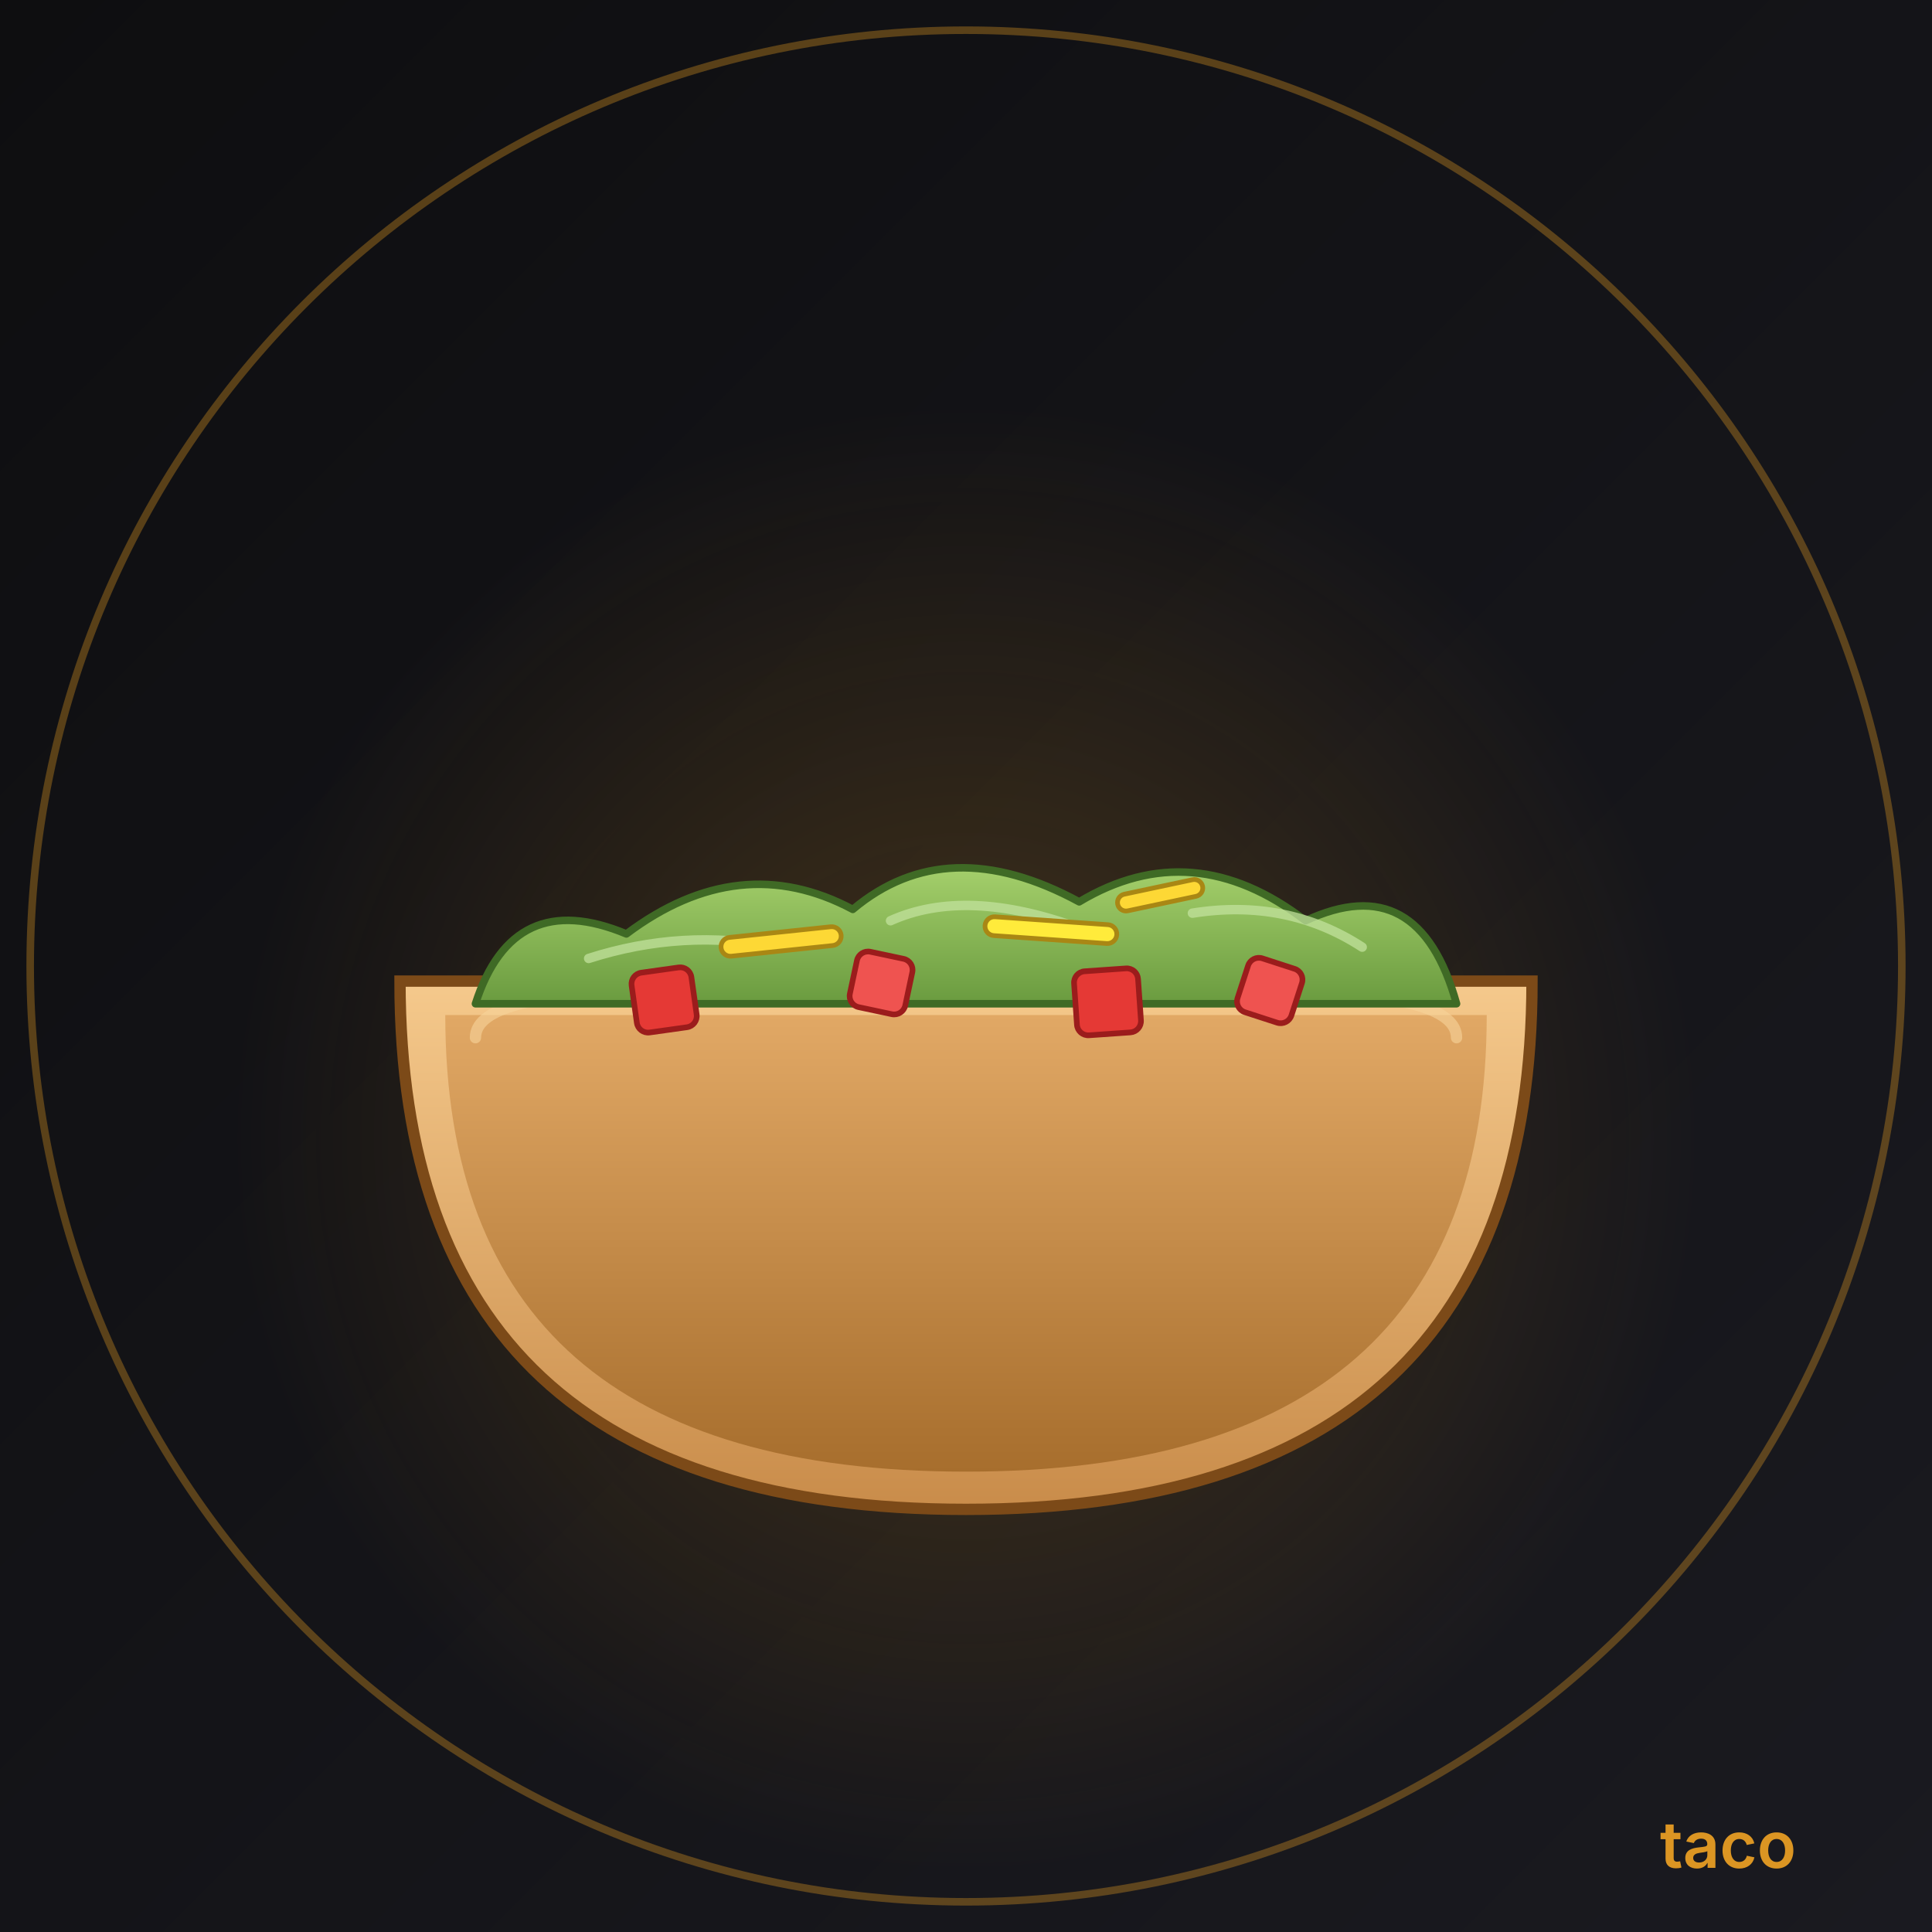
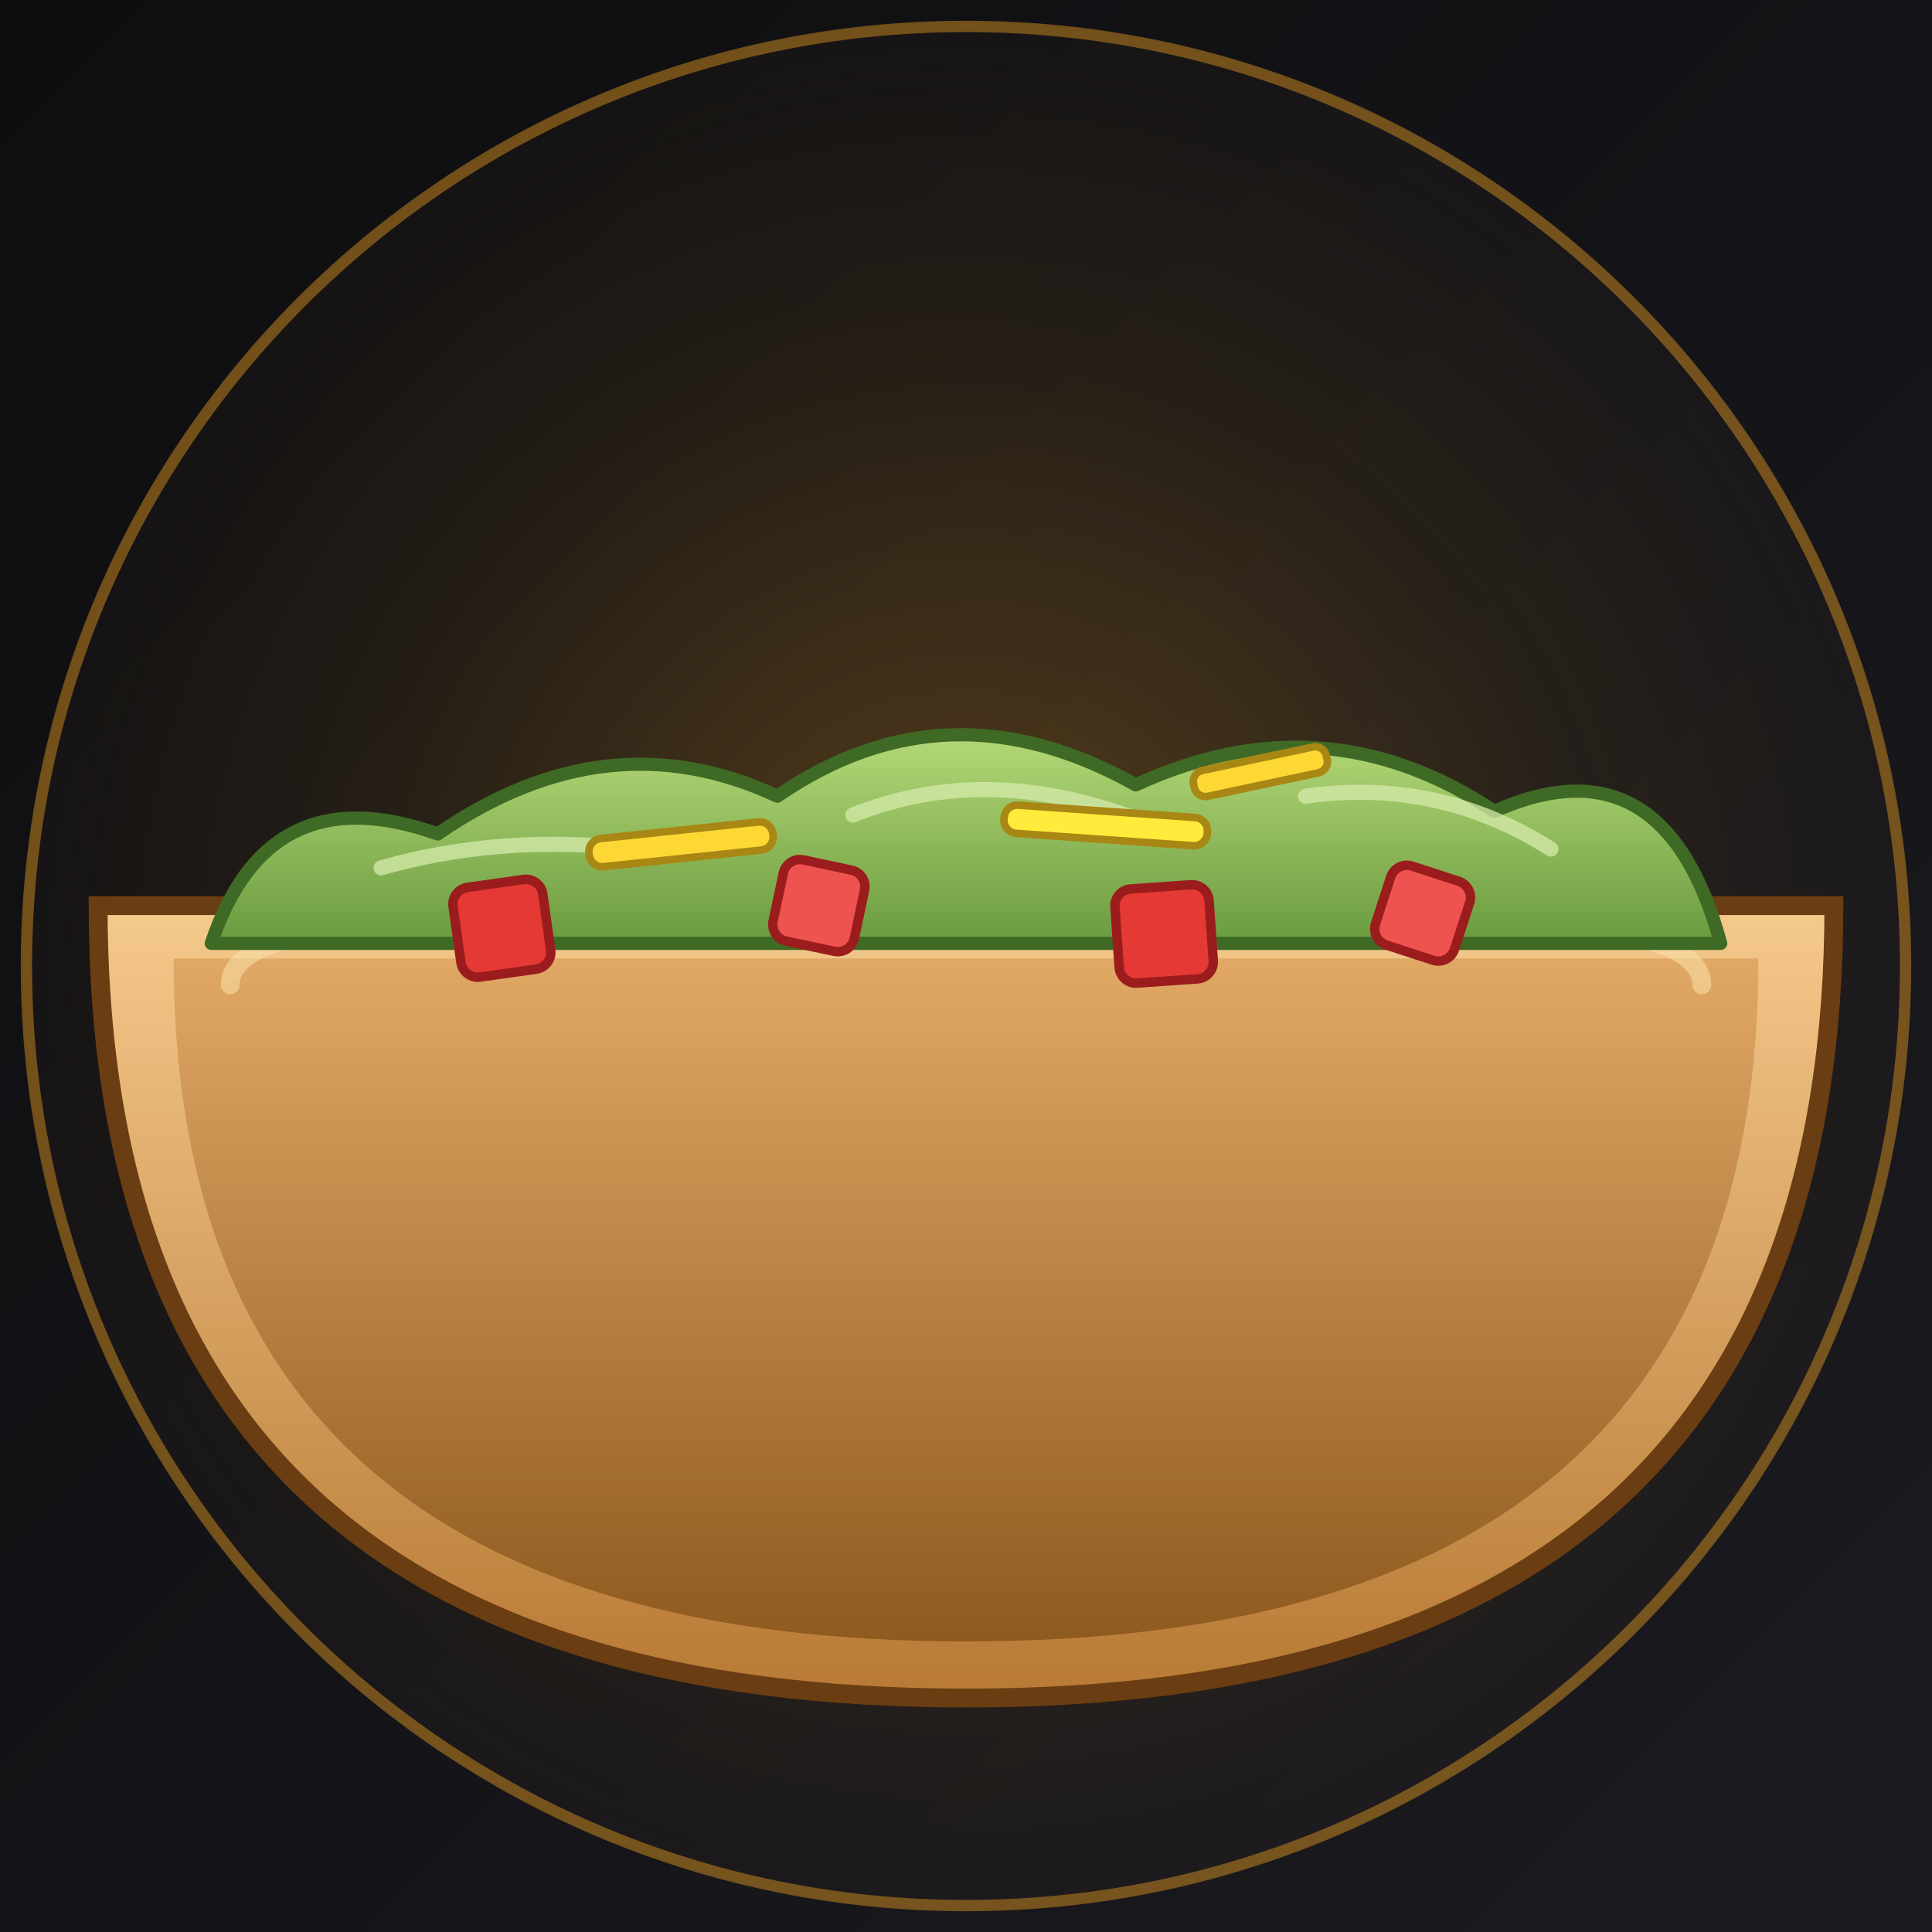
- <svg xmlns="http://www.w3.org/2000/svg" viewBox="0 0 1024 1024" width="1024" height="1024" role="img" aria-label="Laptop Taco profile avatar — a stylized taco on a dark canvas with the project's amber accent.">
+ <svg xmlns="http://www.w3.org/2000/svg" viewBox="0 0 1024 1024" width="1024" height="1024" role="img" aria-label="Laptop Taco profile avatar.">
  <defs>
    <linearGradient id="bg" x1="0" y1="0" x2="1" y2="1">
      <stop offset="0%" stop-color="#0e0e10" />
      <stop offset="100%" stop-color="#1a1a20" />
    </linearGradient>
-     <radialGradient id="glow" cx="0.5" cy="0.55" r="0.45">
-       <stop offset="0%" stop-color="#f5a623" stop-opacity="0.22" />
+     <radialGradient id="glow" cx="0.5" cy="0.5" r="0.55">
+       <stop offset="0%" stop-color="#f5a623" stop-opacity="0.30" />
+       <stop offset="60%" stop-color="#f5a623" stop-opacity="0.08" />
      <stop offset="100%" stop-color="#f5a623" stop-opacity="0" />
    </radialGradient>
    <linearGradient id="shellOuter" x1="0" y1="0" x2="0" y2="1">
      <stop offset="0%" stop-color="#f5c98c" />
-       <stop offset="100%" stop-color="#c98c4a" />
+       <stop offset="100%" stop-color="#b87a35" />
    </linearGradient>
    <linearGradient id="shellInner" x1="0" y1="0" x2="0" y2="1">
      <stop offset="0%" stop-color="#e1a865" />
-       <stop offset="100%" stop-color="#a76e2d" />
+       <stop offset="100%" stop-color="#8f5a1f" />
    </linearGradient>
    <linearGradient id="lettuce" x1="0" y1="0" x2="0" y2="1">
-       <stop offset="0%" stop-color="#a4cf6b" />
+       <stop offset="0%" stop-color="#b4d877" />
      <stop offset="100%" stop-color="#6a9b3f" />
    </linearGradient>
  </defs>
  <rect width="1024" height="1024" fill="url(#bg)" />
-   <circle cx="512" cy="560" r="430" fill="url(#glow)" />
-   <circle cx="512" cy="512" r="496" fill="none" stroke="#f5a623" stroke-opacity="0.32" stroke-width="4" />
-   <g transform="translate(512 560)">
-     <path d="M -300 -40 Q -300 240 0 240 Q 300 240 300 -40 Z" fill="url(#shellOuter)" stroke="#7c4a18" stroke-width="6" />
-     <path d="M -276 -22 Q -276 220 0 220 Q 276 220 276 -22 Z" fill="url(#shellInner)" />
-     <path d="M -260 -10 Q -260 -32 -180 -34 L 180 -34 Q 260 -32 260 -10" fill="none" stroke="#f7d49b" stroke-width="6" stroke-linecap="round" opacity="0.6" />
-     <path d="M -260 -28              Q -240 -90 -180 -65              Q -120 -110 -60 -78              Q -10 -120 60 -82              Q 120 -118 180 -72              Q 240 -100 260 -28 Z" fill="url(#lettuce)" stroke="#3f6a25" stroke-width="4" stroke-linejoin="round" />
-     <path d="M -200 -52 Q -150 -68 -100 -58 M -40 -72 Q 0 -90 60 -68 M 120 -76 Q 170 -84 210 -58" fill="none" stroke="#c2e29c" stroke-width="5" stroke-linecap="round" opacity="0.75" />
-     <rect x="-176" y="-46" width="32" height="32" rx="6" fill="#e53935" stroke="#9b1c1c" stroke-width="3" transform="rotate(-8 -160 -30)" />
-     <rect x="-60" y="-54" width="30" height="30" rx="6" fill="#ef5350" stroke="#9b1c1c" stroke-width="3" transform="rotate(12 -45 -39)" />
-     <rect x="58" y="-46" width="34" height="34" rx="6" fill="#e53935" stroke="#9b1c1c" stroke-width="3" transform="rotate(-4 75 -29)" />
-     <rect x="146" y="-50" width="30" height="30" rx="6" fill="#ef5350" stroke="#9b1c1c" stroke-width="3" transform="rotate(18 161 -35)" />
-     <rect x="-130" y="-66" width="64" height="10" rx="5" fill="#fdd835" stroke="#a98714" stroke-width="2.5" transform="rotate(-6 -98 -61)" />
-     <rect x="10" y="-72" width="70" height="10" rx="5" fill="#ffeb3b" stroke="#a98714" stroke-width="2.5" transform="rotate(4 45 -67)" />
-     <rect x="80" y="-90" width="46" height="9" rx="4.5" fill="#fdd835" stroke="#a98714" stroke-width="2.5" transform="rotate(-12 103 -85)" />
+   <circle cx="512" cy="512" r="500" fill="url(#glow)" />
+   <circle cx="512" cy="512" r="498" fill="none" stroke="#f5a623" stroke-opacity="0.42" stroke-width="6" />
+   <g transform="translate(512 540)">
+     <path d="M -460 -60 Q -460 360 0 360 Q 460 360 460 -60 Z" fill="url(#shellOuter)" stroke="#6b3d12" stroke-width="10" />
+     <path d="M -420 -32 Q -420 330 0 330 Q 420 330 420 -32 Z" fill="url(#shellInner)" />
+     <path d="M -390 -18 Q -390 -48 -280 -52 L 280 -52 Q 390 -48 390 -18" fill="none" stroke="#fbe1ab" stroke-width="10" stroke-linecap="round" opacity="0.55" />
+     <path d="M -400 -40              Q -370 -130 -280 -98              Q -190 -160 -100 -118              Q -10 -180 90 -124              Q 190 -170 280 -110              Q 370 -150 400 -40 Z" fill="url(#lettuce)" stroke="#3f6a25" stroke-width="7" stroke-linejoin="round" />
+     <path d="M -310 -80 Q -240 -100 -160 -88              M -60 -108 Q 10 -136 90 -106              M 180 -118 Q 250 -128 310 -90" fill="none" stroke="#d6ebab" stroke-width="8" stroke-linecap="round" opacity="0.75" />
+     <rect x="-270" y="-72" width="48" height="48" rx="9" fill="#e53935" stroke="#9b1c1c" stroke-width="5" transform="rotate(-8 -246 -48)" />
+     <rect x="-100" y="-82" width="44" height="44" rx="9" fill="#ef5350" stroke="#9b1c1c" stroke-width="5" transform="rotate(12 -78 -60)" />
+     <rect x="80" y="-70" width="50" height="50" rx="9" fill="#e53935" stroke="#9b1c1c" stroke-width="5" transform="rotate(-4 105 -45)" />
+     <rect x="220" y="-78" width="44" height="44" rx="9" fill="#ef5350" stroke="#9b1c1c" stroke-width="5" transform="rotate(18 242 -56)" />
+     <rect x="-200" y="-100" width="98" height="15" rx="7" fill="#fdd835" stroke="#a98714" stroke-width="4" transform="rotate(-6 -151 -92)" />
+     <rect x="20" y="-110" width="108" height="15" rx="7" fill="#ffeb3b" stroke="#a98714" stroke-width="4" transform="rotate(4 74 -102)" />
+     <rect x="120" y="-138" width="72" height="14" rx="6" fill="#fdd835" stroke="#a98714" stroke-width="4" transform="rotate(-12 156 -131)" />
  </g>
-   <text x="952" y="990" font-family="ui-sans-serif, -apple-system, BlinkMacSystemFont, 'Segoe UI', sans-serif" font-size="34" font-weight="600" fill="#f5a623" text-anchor="end" opacity="0.88">taco</text>
</svg>
